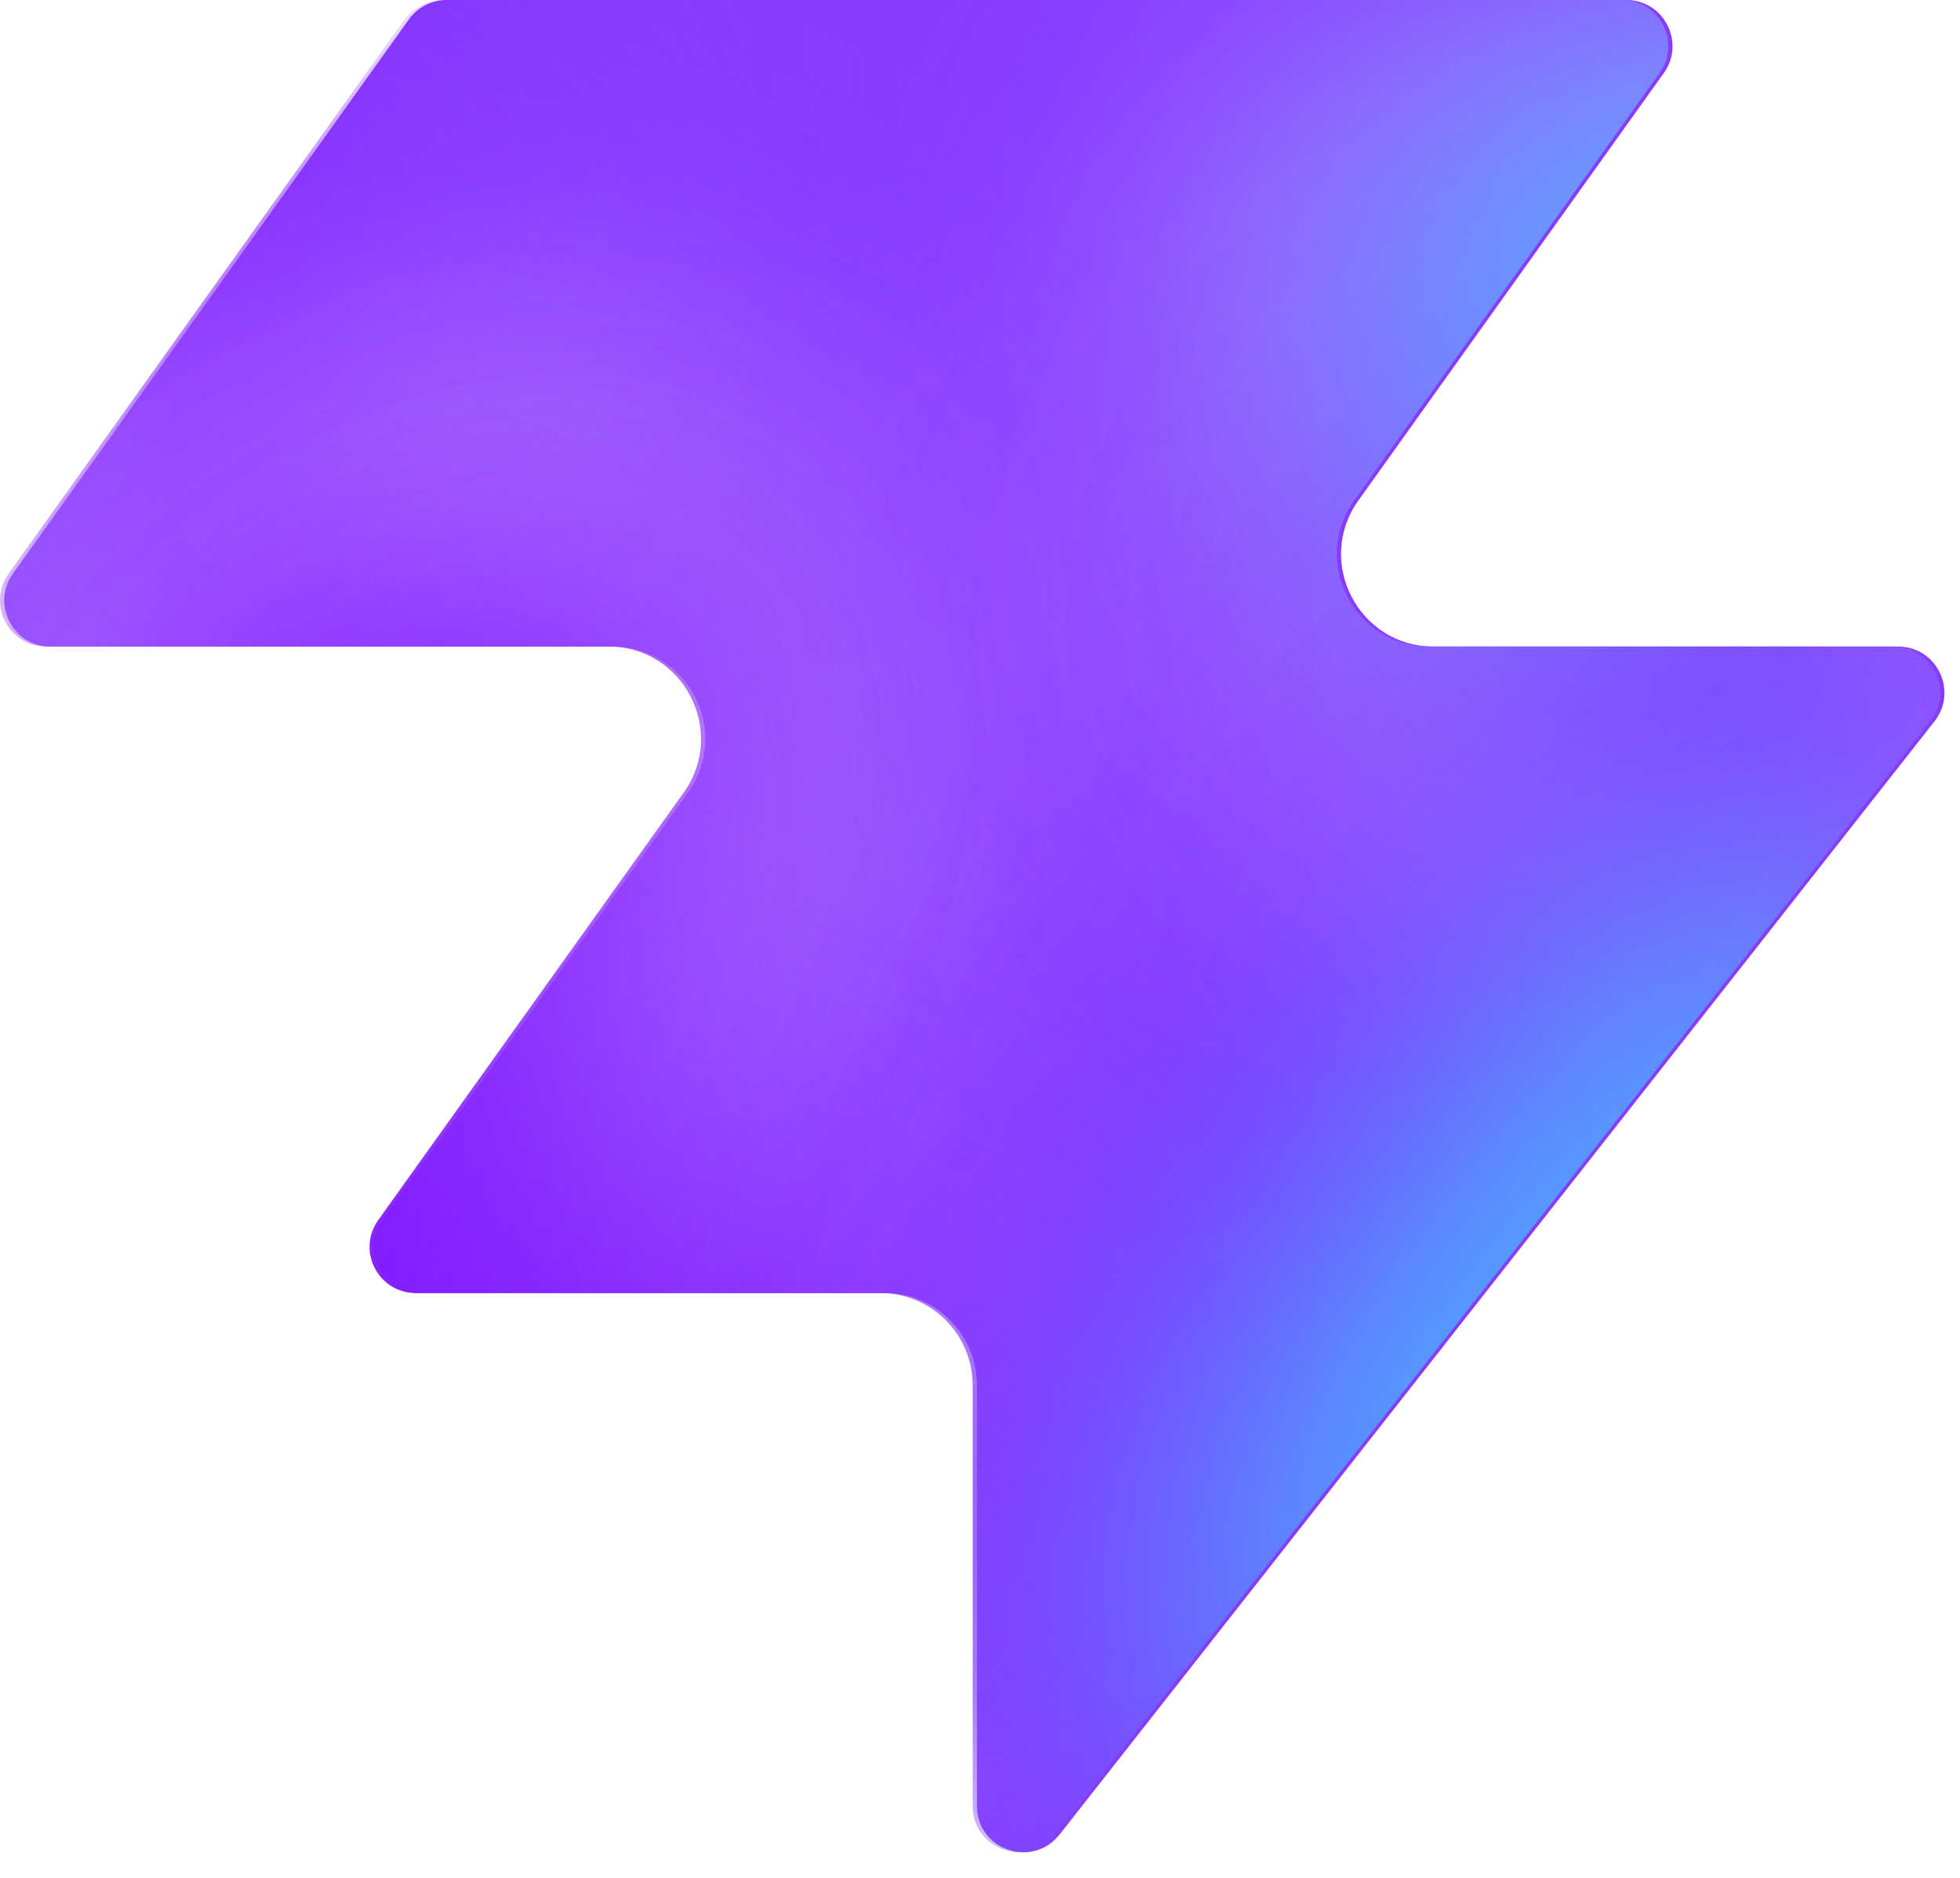
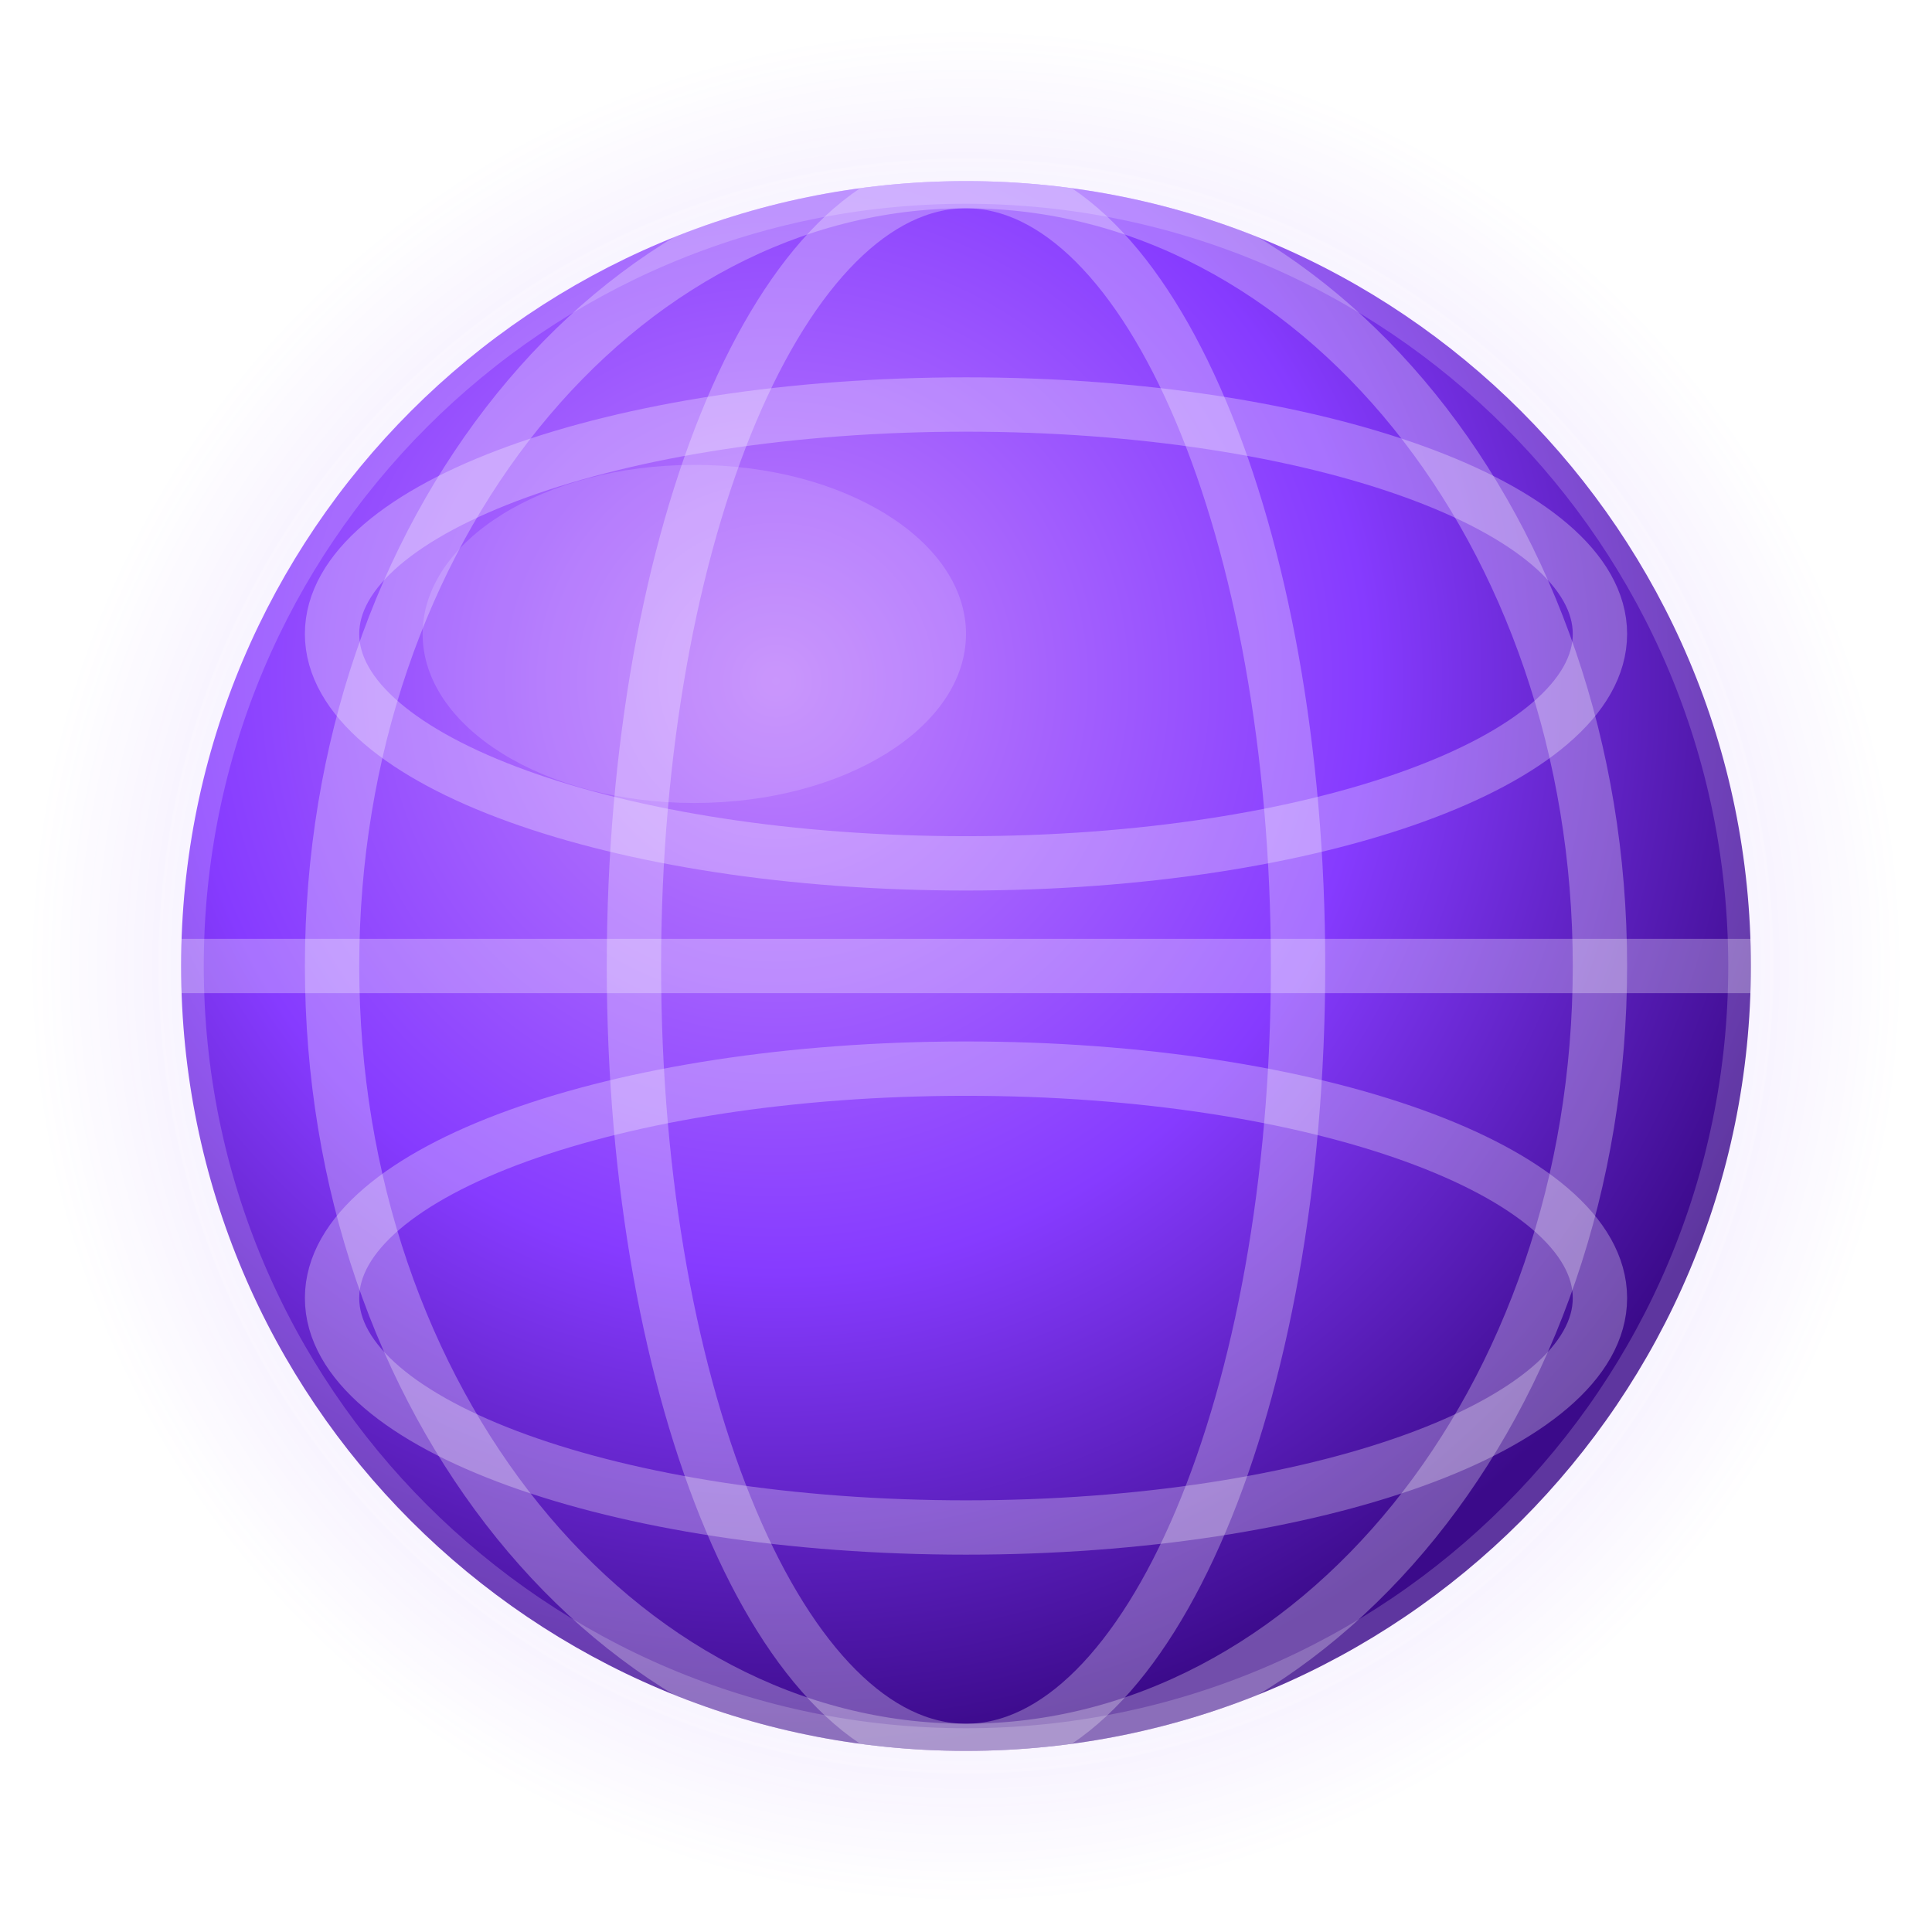
- <svg xmlns="http://www.w3.org/2000/svg" width="48" height="46" fill="none" viewBox="0 0 48 46">
-   <path fill="#863bff" d="M25.946 44.938c-.664.845-2.021.375-2.021-.698V33.937a2.26 2.26 0 0 0-2.262-2.262H10.287c-.92 0-1.456-1.04-.92-1.788l7.48-10.471c1.07-1.497 0-3.578-1.842-3.578H1.237c-.92 0-1.456-1.04-.92-1.788L10.013.474c.214-.297.556-.474.92-.474h28.894c.92 0 1.456 1.04.92 1.788l-7.48 10.471c-1.07 1.498 0 3.579 1.842 3.579h11.377c.943 0 1.473 1.088.89 1.83L25.947 44.94z" style="fill:#863bff;fill:color(display-p3 .525 .23 1);fill-opacity:1" />
-   <mask id="a" width="48" height="46" x="0" y="0" maskUnits="userSpaceOnUse" style="mask-type:alpha">
-     <path fill="#000" d="M25.842 44.938c-.664.844-2.021.375-2.021-.698V33.937a2.26 2.26 0 0 0-2.262-2.262H10.183c-.92 0-1.456-1.04-.92-1.788l7.48-10.471c1.07-1.498 0-3.579-1.842-3.579H1.133c-.92 0-1.456-1.04-.92-1.787L9.91.473c.214-.297.556-.474.92-.474h28.894c.92 0 1.456 1.04.92 1.788l-7.48 10.471c-1.07 1.498 0 3.578 1.842 3.578h11.377c.943 0 1.473 1.088.89 1.832L25.843 44.94z" style="fill:#000;fill-opacity:1" />
-   </mask>
-   <g mask="url(#a)">
-     <g filter="url(#b)">
-       <ellipse cx="5.508" cy="14.704" fill="#ede6ff" rx="5.508" ry="14.704" style="fill:#ede6ff;fill:color(display-p3 .927 .903 1);fill-opacity:1" transform="matrix(.00324 1 1 -.00324 -4.47 31.516)" />
-     </g>
-     <g filter="url(#c)">
-       <ellipse cx="10.399" cy="29.851" fill="#ede6ff" rx="10.399" ry="29.851" style="fill:#ede6ff;fill:color(display-p3 .927 .903 1);fill-opacity:1" transform="matrix(.00324 1 1 -.00324 -39.328 7.883)" />
-     </g>
-     <g filter="url(#d)">
-       <ellipse cx="5.508" cy="30.487" fill="#7e14ff" rx="5.508" ry="30.487" style="fill:#7e14ff;fill:color(display-p3 .492 .077 1);fill-opacity:1" transform="rotate(89.814 -25.913 -14.639)scale(1 -1)" />
-     </g>
-     <g filter="url(#e)">
-       <ellipse cx="5.508" cy="30.599" fill="#7e14ff" rx="5.508" ry="30.599" style="fill:#7e14ff;fill:color(display-p3 .492 .077 1);fill-opacity:1" transform="rotate(89.814 -32.644 -3.334)scale(1 -1)" />
-     </g>
-     <g filter="url(#f)">
-       <ellipse cx="5.508" cy="30.599" fill="#7e14ff" rx="5.508" ry="30.599" style="fill:#7e14ff;fill:color(display-p3 .492 .077 1);fill-opacity:1" transform="matrix(.00324 1 1 -.00324 -34.34 30.47)" />
-     </g>
-     <g filter="url(#g)">
-       <ellipse cx="14.072" cy="22.078" fill="#ede6ff" rx="14.072" ry="22.078" style="fill:#ede6ff;fill:color(display-p3 .927 .903 1);fill-opacity:1" transform="rotate(93.35 24.506 48.493)scale(-1 1)" />
-     </g>
-     <g filter="url(#h)">
-       <ellipse cx="3.47" cy="21.501" fill="#7e14ff" rx="3.47" ry="21.501" style="fill:#7e14ff;fill:color(display-p3 .492 .077 1);fill-opacity:1" transform="rotate(89.009 28.708 47.59)scale(-1 1)" />
-     </g>
-     <g filter="url(#i)">
-       <ellipse cx="3.47" cy="21.501" fill="#7e14ff" rx="3.47" ry="21.501" style="fill:#7e14ff;fill:color(display-p3 .492 .077 1);fill-opacity:1" transform="rotate(89.009 28.708 47.59)scale(-1 1)" />
-     </g>
-     <g filter="url(#j)">
-       <ellipse cx=".387" cy="8.972" fill="#7e14ff" rx="4.407" ry="29.108" style="fill:#7e14ff;fill:color(display-p3 .492 .077 1);fill-opacity:1" transform="rotate(39.51 .387 8.972)" />
-     </g>
-     <g filter="url(#k)">
-       <ellipse cx="47.523" cy="-6.092" fill="#7e14ff" rx="4.407" ry="29.108" style="fill:#7e14ff;fill:color(display-p3 .492 .077 1);fill-opacity:1" transform="rotate(37.892 47.523 -6.092)" />
-     </g>
-     <g filter="url(#l)">
-       <ellipse cx="41.412" cy="6.333" fill="#47bfff" rx="5.971" ry="9.665" style="fill:#47bfff;fill:color(display-p3 .28 .748 1);fill-opacity:1" transform="rotate(37.892 41.412 6.333)" />
-     </g>
-     <g filter="url(#m)">
-       <ellipse cx="-1.879" cy="38.332" fill="#7e14ff" rx="4.407" ry="29.108" style="fill:#7e14ff;fill:color(display-p3 .492 .077 1);fill-opacity:1" transform="rotate(37.892 -1.88 38.332)" />
-     </g>
-     <g filter="url(#n)">
-       <ellipse cx="-1.879" cy="38.332" fill="#7e14ff" rx="4.407" ry="29.108" style="fill:#7e14ff;fill:color(display-p3 .492 .077 1);fill-opacity:1" transform="rotate(37.892 -1.88 38.332)" />
-     </g>
-     <g filter="url(#o)">
-       <ellipse cx="35.651" cy="29.907" fill="#7e14ff" rx="4.407" ry="29.108" style="fill:#7e14ff;fill:color(display-p3 .492 .077 1);fill-opacity:1" transform="rotate(37.892 35.651 29.907)" />
-     </g>
-     <g filter="url(#p)">
-       <ellipse cx="38.418" cy="32.4" fill="#47bfff" rx="5.971" ry="15.297" style="fill:#47bfff;fill:color(display-p3 .28 .748 1);fill-opacity:1" transform="rotate(37.892 38.418 32.4)" />
-     </g>
+ <svg xmlns="http://www.w3.org/2000/svg" viewBox="0 0 32 32">
+   <defs>
+     <radialGradient id="sphere" cx="38%" cy="32%" r="68%">
+       <stop offset="0%" stop-color="#c084fc" />
+       <stop offset="55%" stop-color="#863bff" />
+       <stop offset="100%" stop-color="#3b0a8a" />
+     </radialGradient>
+     <radialGradient id="glow" cx="50%" cy="50%" r="50%">
+       <stop offset="0%" stop-color="#863bff" stop-opacity="0.4" />
+       <stop offset="100%" stop-color="#863bff" stop-opacity="0" />
+     </radialGradient>
+     <clipPath id="clip">
+       <circle cx="16" cy="16" r="13" />
+     </clipPath>
+   </defs>
+   <circle cx="16" cy="16" r="15.5" fill="url(#glow)" />
+   <circle cx="16" cy="16" r="13" fill="url(#sphere)" />
+   <g clip-path="url(#clip)" fill="none" stroke="rgba(255,255,255,0.28)" stroke-width="0.9">
+     <line x1="3" y1="16" x2="29" y2="16" />
+     <ellipse cx="16" cy="16" rx="5.5" ry="13" />
+     <ellipse cx="16" cy="16" rx="10.5" ry="13" />
+     <ellipse cx="16" cy="10.5" rx="10.5" ry="3.8" />
+     <ellipse cx="16" cy="21.5" rx="10.5" ry="3.8" />
  </g>
-   <defs>
-     <filter id="b" width="60.045" height="41.654" x="-19.77" y="16.149" color-interpolation-filters="sRGB" filterUnits="userSpaceOnUse">
-       <feFlood flood-opacity="0" result="BackgroundImageFix" />
-       <feBlend in="SourceGraphic" in2="BackgroundImageFix" result="shape" />
-       <feGaussianBlur result="effect1_foregroundBlur_2002_17158" stdDeviation="7.659" />
-     </filter>
-     <filter id="c" width="90.34" height="51.437" x="-54.613" y="-7.533" color-interpolation-filters="sRGB" filterUnits="userSpaceOnUse">
-       <feFlood flood-opacity="0" result="BackgroundImageFix" />
-       <feBlend in="SourceGraphic" in2="BackgroundImageFix" result="shape" />
-       <feGaussianBlur result="effect1_foregroundBlur_2002_17158" stdDeviation="7.659" />
-     </filter>
-     <filter id="d" width="79.355" height="29.4" x="-49.64" y="2.03" color-interpolation-filters="sRGB" filterUnits="userSpaceOnUse">
-       <feFlood flood-opacity="0" result="BackgroundImageFix" />
-       <feBlend in="SourceGraphic" in2="BackgroundImageFix" result="shape" />
-       <feGaussianBlur result="effect1_foregroundBlur_2002_17158" stdDeviation="4.596" />
-     </filter>
-     <filter id="e" width="79.579" height="29.4" x="-45.045" y="20.029" color-interpolation-filters="sRGB" filterUnits="userSpaceOnUse">
-       <feFlood flood-opacity="0" result="BackgroundImageFix" />
-       <feBlend in="SourceGraphic" in2="BackgroundImageFix" result="shape" />
-       <feGaussianBlur result="effect1_foregroundBlur_2002_17158" stdDeviation="4.596" />
-     </filter>
-     <filter id="f" width="79.579" height="29.4" x="-43.513" y="21.178" color-interpolation-filters="sRGB" filterUnits="userSpaceOnUse">
-       <feFlood flood-opacity="0" result="BackgroundImageFix" />
-       <feBlend in="SourceGraphic" in2="BackgroundImageFix" result="shape" />
-       <feGaussianBlur result="effect1_foregroundBlur_2002_17158" stdDeviation="4.596" />
-     </filter>
-     <filter id="g" width="74.749" height="58.852" x="15.756" y="-17.901" color-interpolation-filters="sRGB" filterUnits="userSpaceOnUse">
-       <feFlood flood-opacity="0" result="BackgroundImageFix" />
-       <feBlend in="SourceGraphic" in2="BackgroundImageFix" result="shape" />
-       <feGaussianBlur result="effect1_foregroundBlur_2002_17158" stdDeviation="7.659" />
-     </filter>
-     <filter id="h" width="61.377" height="25.362" x="23.548" y="2.284" color-interpolation-filters="sRGB" filterUnits="userSpaceOnUse">
-       <feFlood flood-opacity="0" result="BackgroundImageFix" />
-       <feBlend in="SourceGraphic" in2="BackgroundImageFix" result="shape" />
-       <feGaussianBlur result="effect1_foregroundBlur_2002_17158" stdDeviation="4.596" />
-     </filter>
-     <filter id="i" width="61.377" height="25.362" x="23.548" y="2.284" color-interpolation-filters="sRGB" filterUnits="userSpaceOnUse">
-       <feFlood flood-opacity="0" result="BackgroundImageFix" />
-       <feBlend in="SourceGraphic" in2="BackgroundImageFix" result="shape" />
-       <feGaussianBlur result="effect1_foregroundBlur_2002_17158" stdDeviation="4.596" />
-     </filter>
-     <filter id="j" width="56.045" height="63.649" x="-27.636" y="-22.853" color-interpolation-filters="sRGB" filterUnits="userSpaceOnUse">
-       <feFlood flood-opacity="0" result="BackgroundImageFix" />
-       <feBlend in="SourceGraphic" in2="BackgroundImageFix" result="shape" />
-       <feGaussianBlur result="effect1_foregroundBlur_2002_17158" stdDeviation="4.596" />
-     </filter>
-     <filter id="k" width="54.814" height="64.646" x="20.116" y="-38.415" color-interpolation-filters="sRGB" filterUnits="userSpaceOnUse">
-       <feFlood flood-opacity="0" result="BackgroundImageFix" />
-       <feBlend in="SourceGraphic" in2="BackgroundImageFix" result="shape" />
-       <feGaussianBlur result="effect1_foregroundBlur_2002_17158" stdDeviation="4.596" />
-     </filter>
-     <filter id="l" width="33.541" height="35.313" x="24.641" y="-11.323" color-interpolation-filters="sRGB" filterUnits="userSpaceOnUse">
-       <feFlood flood-opacity="0" result="BackgroundImageFix" />
-       <feBlend in="SourceGraphic" in2="BackgroundImageFix" result="shape" />
-       <feGaussianBlur result="effect1_foregroundBlur_2002_17158" stdDeviation="4.596" />
-     </filter>
-     <filter id="m" width="54.814" height="64.646" x="-29.286" y="6.009" color-interpolation-filters="sRGB" filterUnits="userSpaceOnUse">
-       <feFlood flood-opacity="0" result="BackgroundImageFix" />
-       <feBlend in="SourceGraphic" in2="BackgroundImageFix" result="shape" />
-       <feGaussianBlur result="effect1_foregroundBlur_2002_17158" stdDeviation="4.596" />
-     </filter>
-     <filter id="n" width="54.814" height="64.646" x="-29.286" y="6.009" color-interpolation-filters="sRGB" filterUnits="userSpaceOnUse">
-       <feFlood flood-opacity="0" result="BackgroundImageFix" />
-       <feBlend in="SourceGraphic" in2="BackgroundImageFix" result="shape" />
-       <feGaussianBlur result="effect1_foregroundBlur_2002_17158" stdDeviation="4.596" />
-     </filter>
-     <filter id="o" width="54.814" height="64.646" x="8.244" y="-2.416" color-interpolation-filters="sRGB" filterUnits="userSpaceOnUse">
-       <feFlood flood-opacity="0" result="BackgroundImageFix" />
-       <feBlend in="SourceGraphic" in2="BackgroundImageFix" result="shape" />
-       <feGaussianBlur result="effect1_foregroundBlur_2002_17158" stdDeviation="4.596" />
-     </filter>
-     <filter id="p" width="39.409" height="43.623" x="18.713" y="10.588" color-interpolation-filters="sRGB" filterUnits="userSpaceOnUse">
-       <feFlood flood-opacity="0" result="BackgroundImageFix" />
-       <feBlend in="SourceGraphic" in2="BackgroundImageFix" result="shape" />
-       <feGaussianBlur result="effect1_foregroundBlur_2002_17158" stdDeviation="4.596" />
-     </filter>
-   </defs>
+   <ellipse cx="11.5" cy="10.5" rx="4.5" ry="2.8" fill="rgba(255,255,255,0.15)" />
+   <circle cx="16" cy="16" r="13" fill="none" stroke="rgba(255,255,255,0.18)" stroke-width="0.75" />
</svg>
